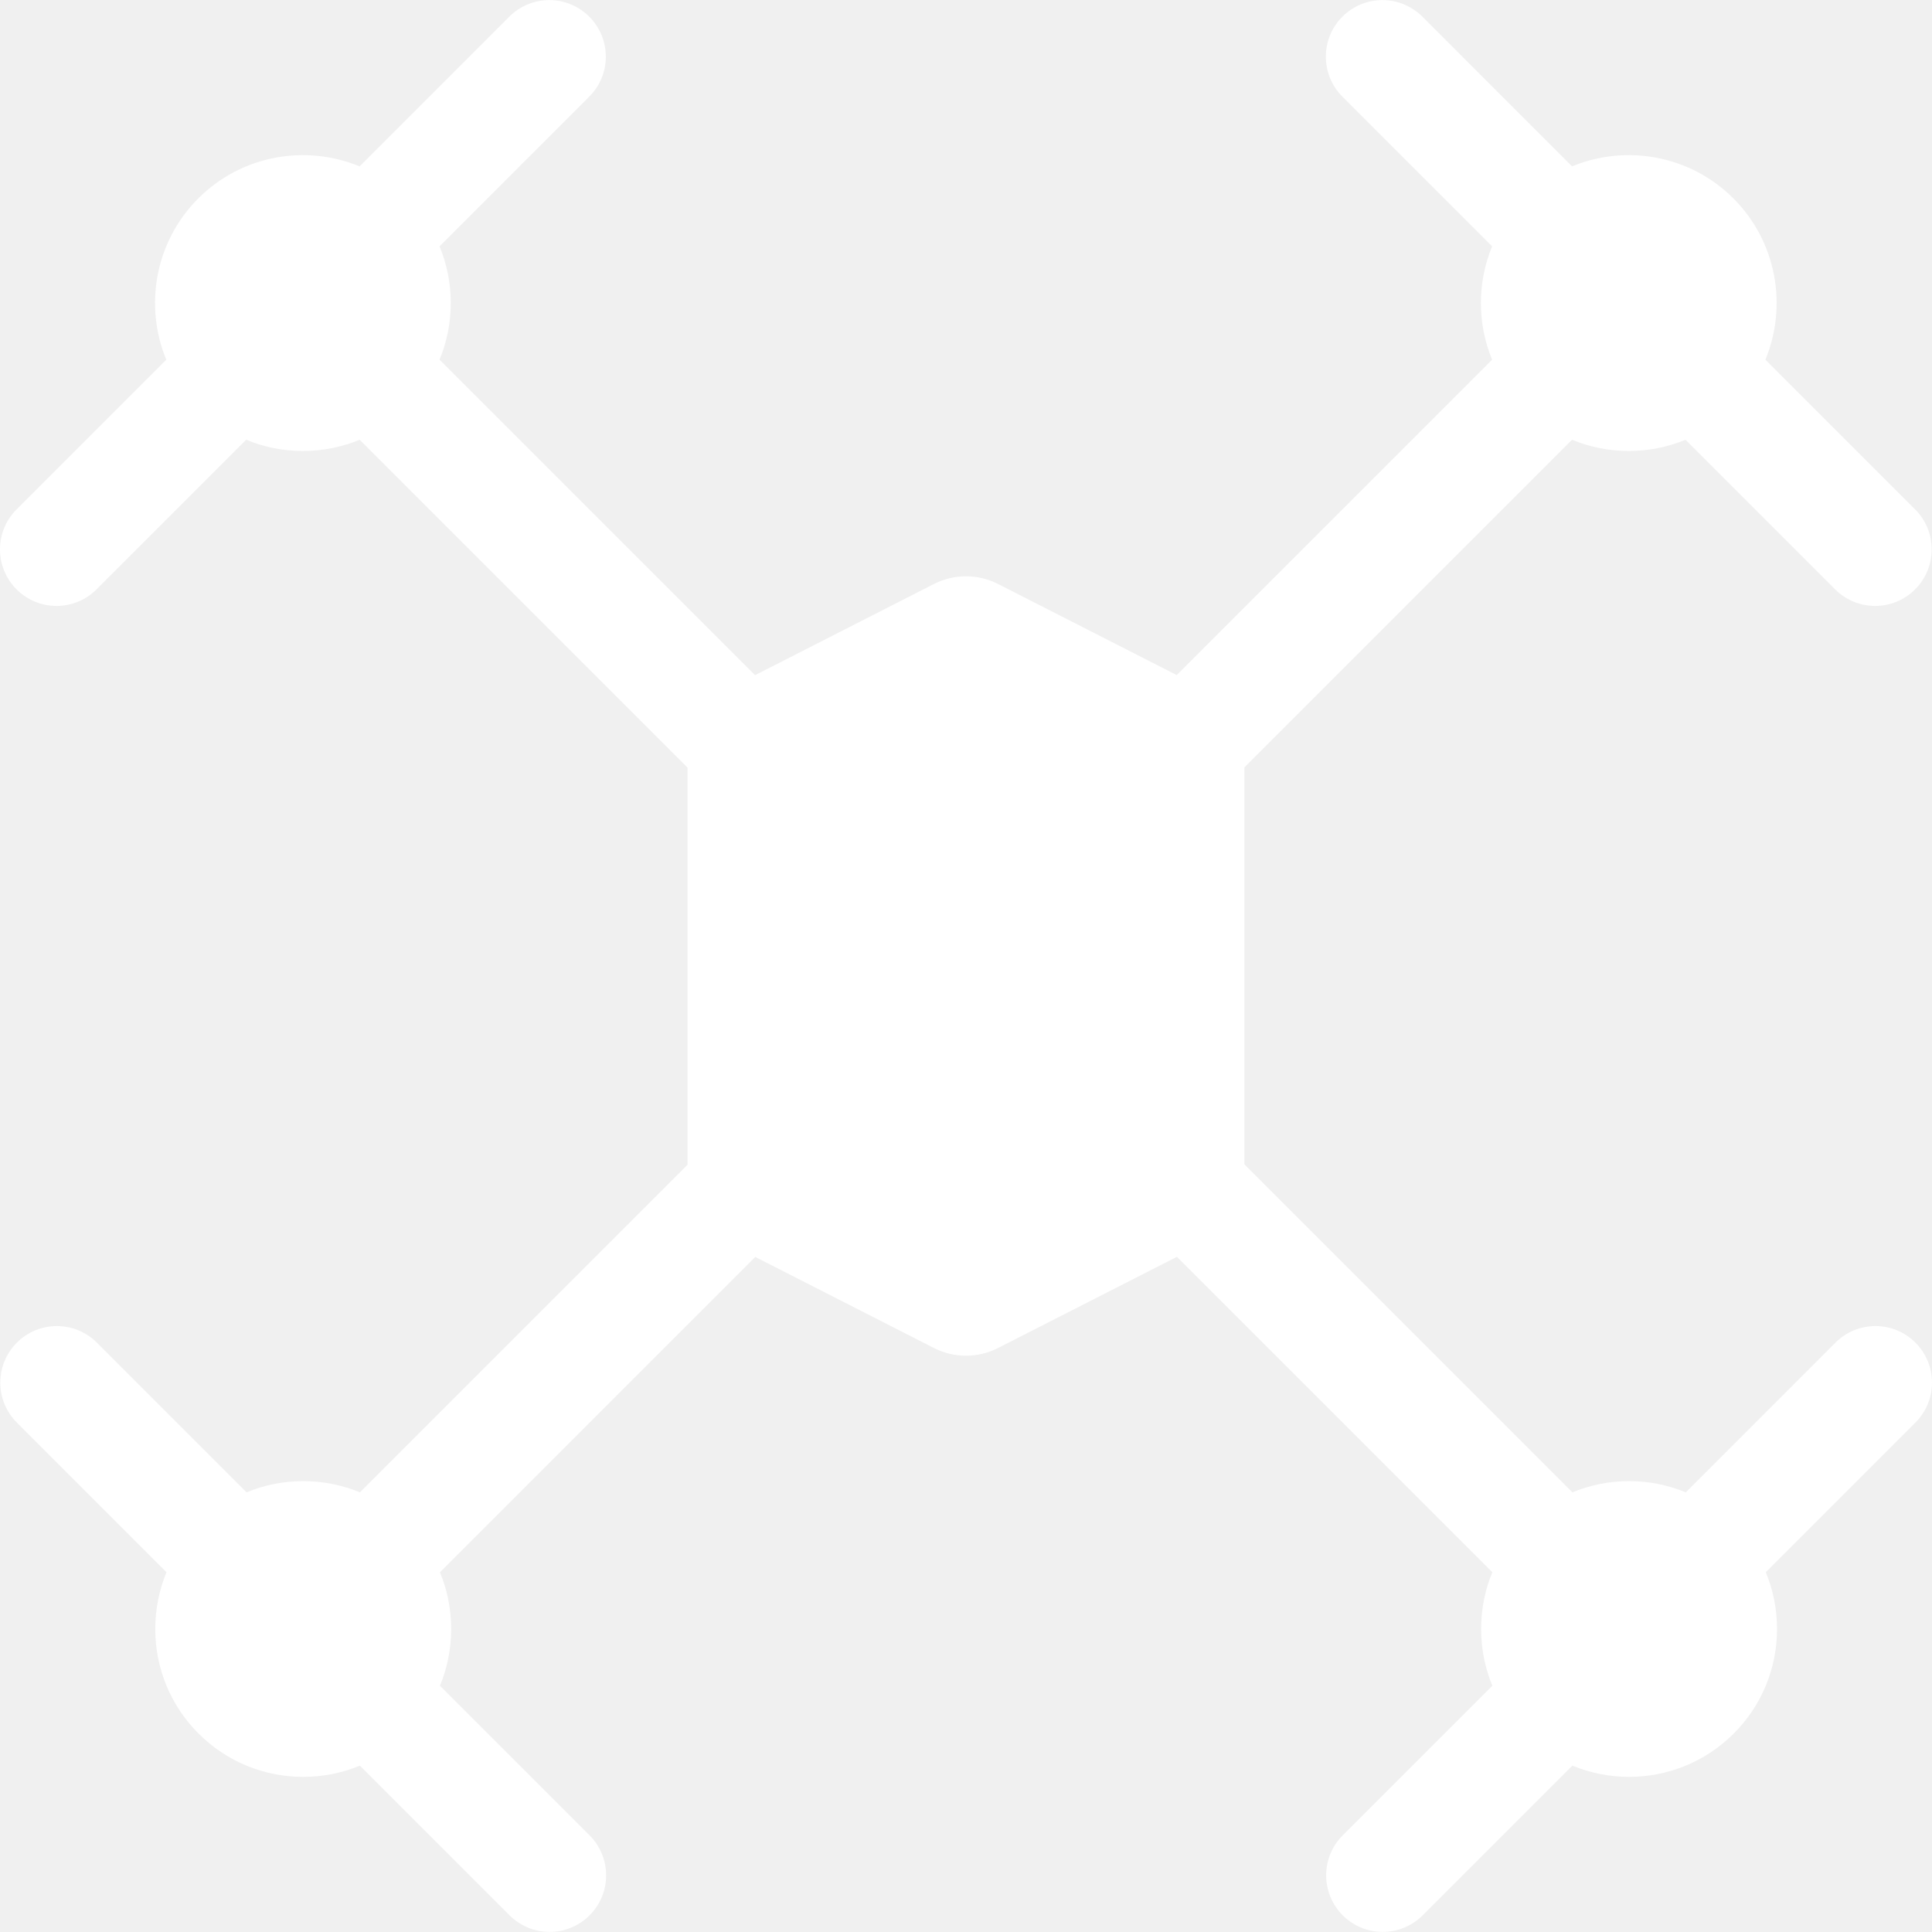
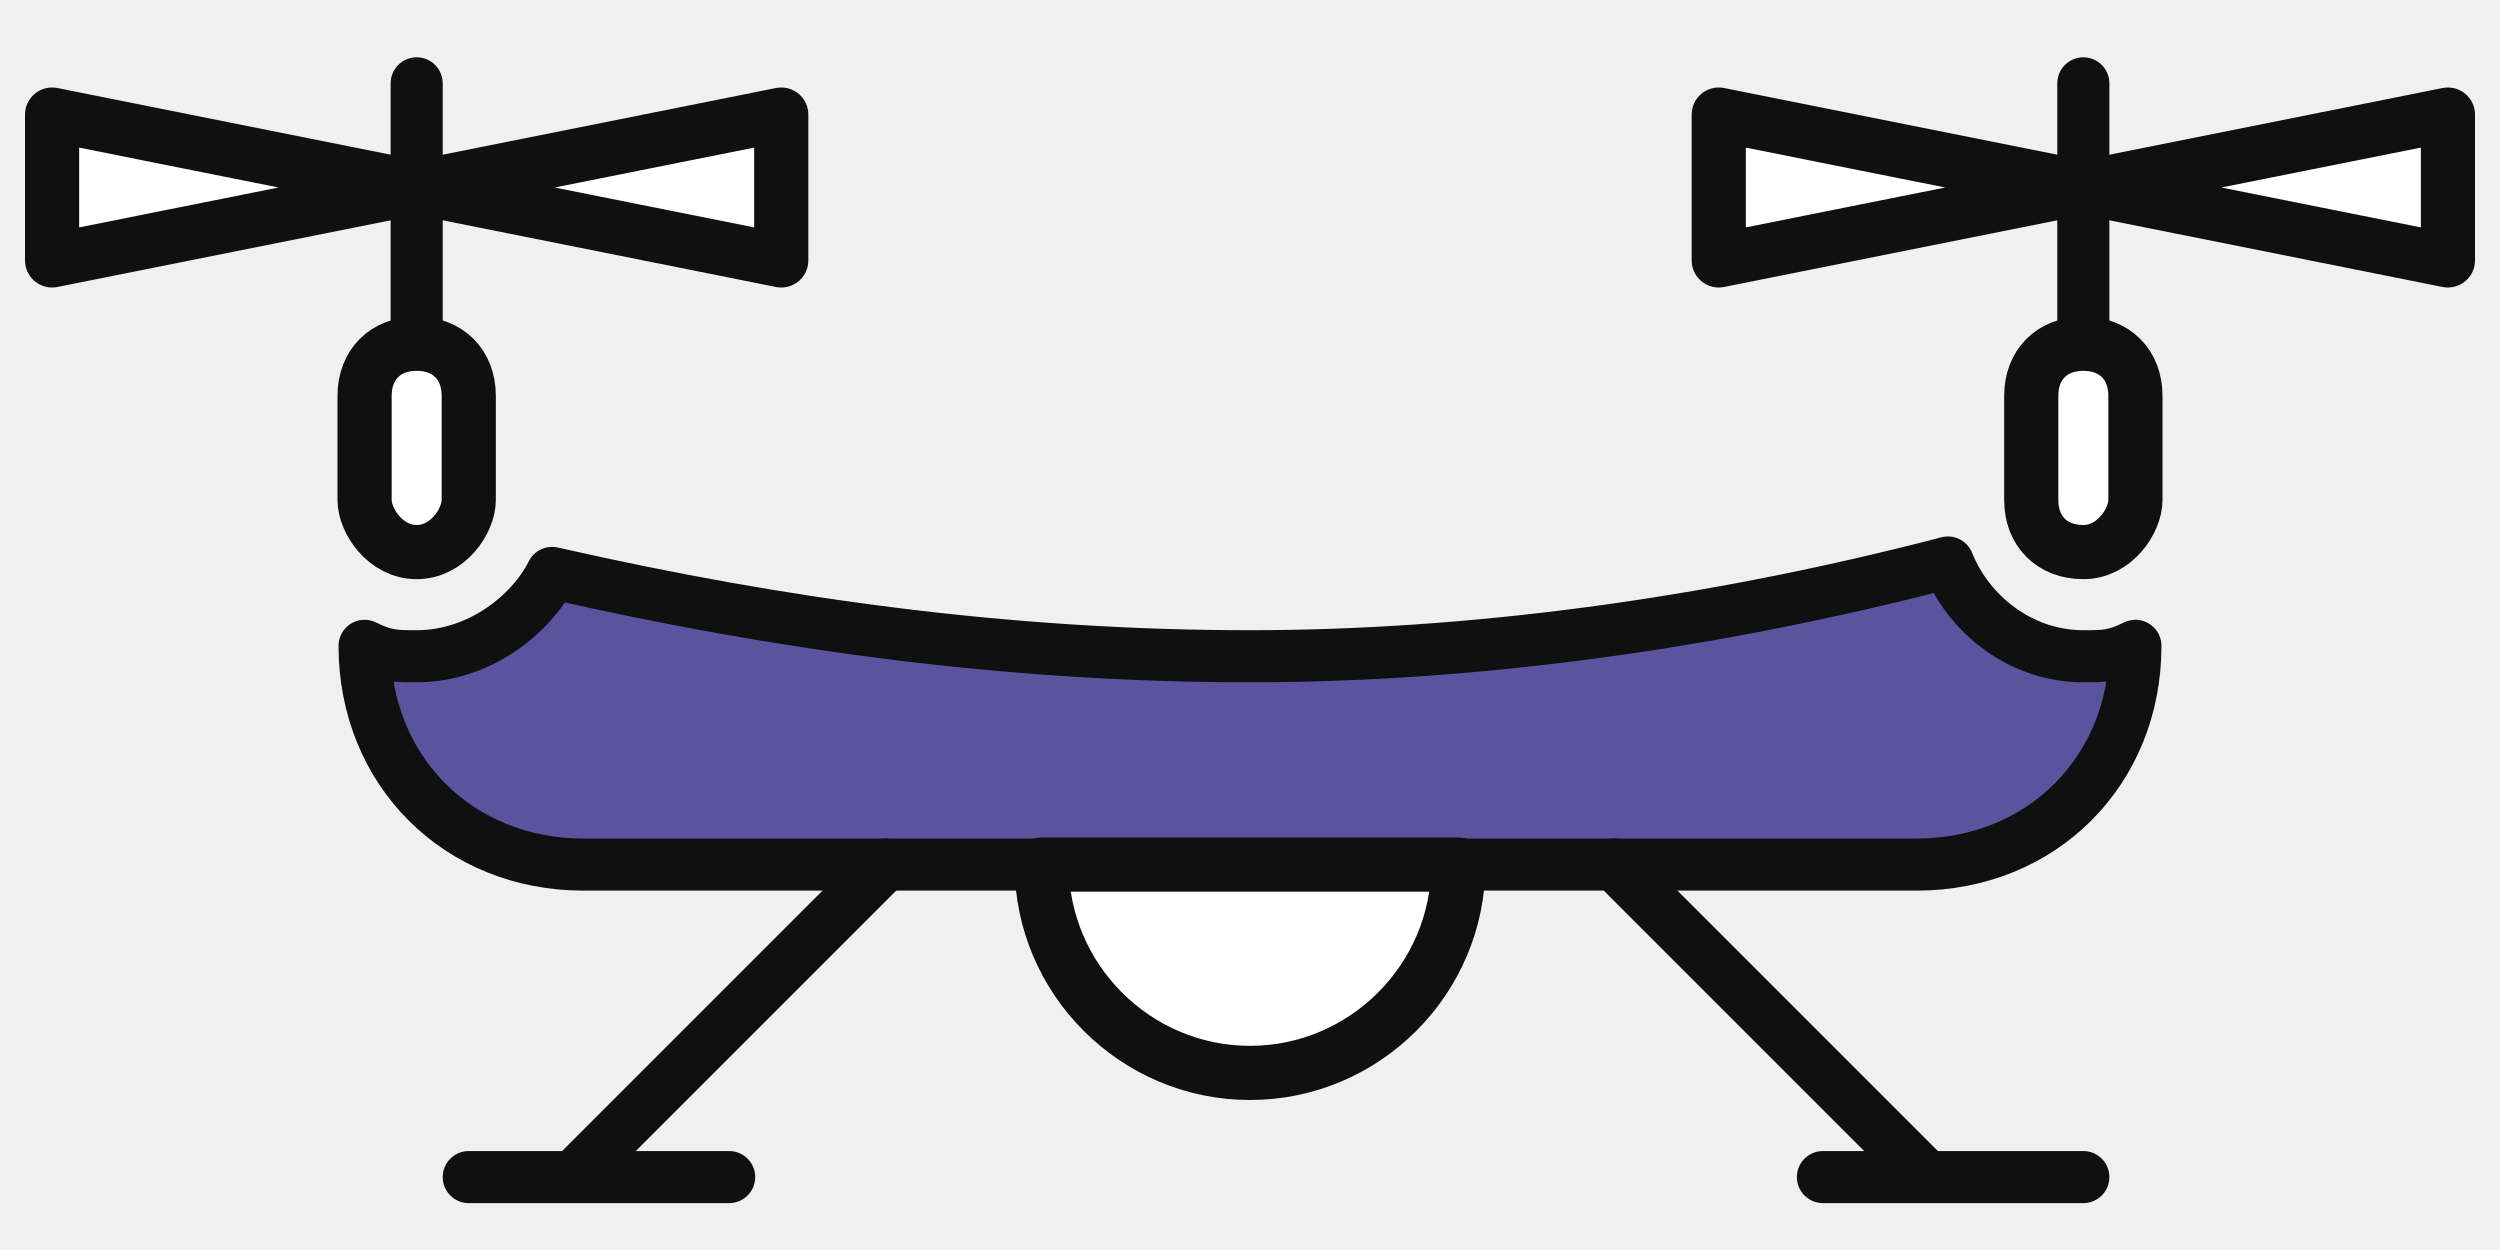
- <svg xmlns="http://www.w3.org/2000/svg" version="1.1" fill="white" x="0px" y="0px" viewBox="0 0 512 512" style="enable-background:new 0 0 512 512;" xml:space="preserve">
-   <g>
-     <g>
-       <path d="M507.611,355.811c-5.852-5.852-15.341-5.852-21.194,0l-39.673,39.673c-9.592-3.962-20.446-3.963-30.038,0l-86.919-86.919    V203.349l86.814-86.813c4.704,1.952,9.792,2.976,15.039,2.976s10.336-1.024,15.04-2.976l39.652,39.652    c2.926,2.926,6.762,4.39,10.596,4.39c3.835,0,7.671-1.464,10.596-4.39c5.853-5.852,5.853-15.341,0-21.194l-39.673-39.673    c5.873-14.215,3.048-31.209-8.487-42.745c-11.537-11.536-28.53-14.36-42.744-8.486L376.947,4.416    c-5.852-5.852-15.341-5.852-21.194,0s-5.853,15.341,0,21.194l39.673,39.673c-3.963,9.592-3.963,20.446,0,30.039l-83.579,83.579    l-47.368-24.146c-5.308-2.706-11.646-2.706-16.959,0l-47.425,24.175l-83.608-83.608c3.963-9.592,3.963-20.446,0-30.039    L156.16,25.61c5.853-5.852,5.853-15.341,0-21.194c-5.852-5.852-15.341-5.852-21.194,0L95.294,44.089    c-14.216-5.874-31.21-3.048-42.744,8.487c-11.536,11.537-14.362,28.529-8.488,42.745L4.389,134.994    c-5.853,5.852-5.853,15.341,0,21.194c2.926,2.926,6.762,4.39,10.596,4.39c3.835,0,7.671-1.464,10.596-4.39l39.652-39.652    c4.704,1.952,9.793,2.976,15.039,2.976c5.247,0,10.336-1.024,15.04-2.976l86.898,86.898V308.65l-86.834,86.834    c-9.592-3.962-20.446-3.963-30.038,0l-39.673-39.673c-5.852-5.852-15.341-5.852-21.194,0c-5.853,5.852-5.853,15.341,0,21.194    l39.652,39.652c-1.952,4.704-2.976,9.793-2.976,15.04c0,10.474,4.079,20.321,11.485,27.725    c7.643,7.644,17.684,11.467,27.725,11.467c5.113,0,10.224-0.996,15.02-2.978l39.672,39.672c2.926,2.926,6.762,4.39,10.596,4.39    s7.671-1.464,10.596-4.39c5.853-5.852,5.853-15.341,0-21.194l-39.65-39.652c1.952-4.704,2.976-9.793,2.976-15.039    c0-5.247-1.024-10.336-2.976-15.04l83.559-83.559l47.358,24.14c2.659,1.358,5.576,2.037,8.491,2.037    c2.913,0,5.825-0.678,8.476-2.031l47.425-24.175l83.587,83.587c-1.953,4.704-2.976,9.793-2.976,15.04    c0,5.246,1.024,10.336,2.976,15.039l-39.652,39.652c-5.853,5.852-5.853,15.341,0,21.194c2.926,2.926,6.762,4.39,10.596,4.39    c3.834,0,7.671-1.464,10.596-4.39l39.672-39.672c4.796,1.982,9.907,2.978,15.02,2.977c10.039-0.001,20.082-3.823,27.725-11.466    c7.405-7.405,11.485-17.252,11.485-27.726c0-5.247-1.024-10.336-2.976-15.04l39.652-39.652    C513.463,371.152,513.463,361.663,507.611,355.811z" />
-     </g>
-   </g>
-   <g>
- </g>
-   <g>
- </g>
-   <g>
- </g>
-   <g>
- </g>
-   <g>
- </g>
-   <g>
- </g>
-   <g>
- </g>
-   <g>
- </g>
-   <g>
- </g>
-   <g>
- </g>
-   <g>
- </g>
-   <g>
- </g>
-   <g>
- </g>
-   <g>
- </g>
-   <g>
- </g>
+ <svg xmlns="http://www.w3.org/2000/svg" viewBox="0 0 24 12" enable-background="new 0 0 24 12">
+   <style type="text/css">.st0{fill:none;stroke:#101010;stroke-width:0.5;stroke-linecap:round;stroke-linejoin:round;stroke-miterlimit:10;} .st1{fill:#FFFFFF;stroke:#101010;stroke-width:0.52;stroke-linejoin:round;stroke-miterlimit:10;} .st2{fill:#5A539E;stroke:#101010;stroke-width:0.5;stroke-linejoin:round;stroke-miterlimit:10;}</style>
+   <path class="st0" d="M4 .8v2.3M20 .8v2.3" />
+   <path class="st1" d="M7.5 1.1l-3.5.7 3.5.7v-1.4zM.5 1.8v.7l3.5-.7-3.5-.7v.7zM23.5 1.1l-3.5.7 3.5.7v-1.4zM16.5 1.8v.7l3.5-.7-3.5-.7v.7zM20 5.3c-.3 0-.5-.2-.5-.5v-1c0-.3.2-.5.5-.5s.5.2.5.5v1c0 .2-.2.5-.5.5zM4 5.3c-.3 0-.5-.3-.5-.5v-1c0-.3.2-.5.5-.5s.5.2.5.5v1c0 .2-.2.5-.5.5z" />
+   <path class="st2" d="M18.7 5.4c-2.3.6-4.6.9-6.7.9-2.3 0-4.5-.3-6.7-.8-.2.4-.7.8-1.3.8-.2 0-.3 0-.5-.1 0 1.2.9 2.1 2.1 2.1h12.8c1.2 0 2.1-.9 2.1-2.1-.2.1-.3.1-.5.1-.6 0-1.1-.4-1.3-.9z" />
+   <path class="st1" d="M12 10.3c1.1 0 2-.9 2-2h-4c0 1.1.9 2 2 2z" />
+   <path class="st0" d="M8.5 8.3l-3 3M18.5 11.3l-3-3M4.5 11.3h2.5M17.5 11.3h2.5" />
</svg>
